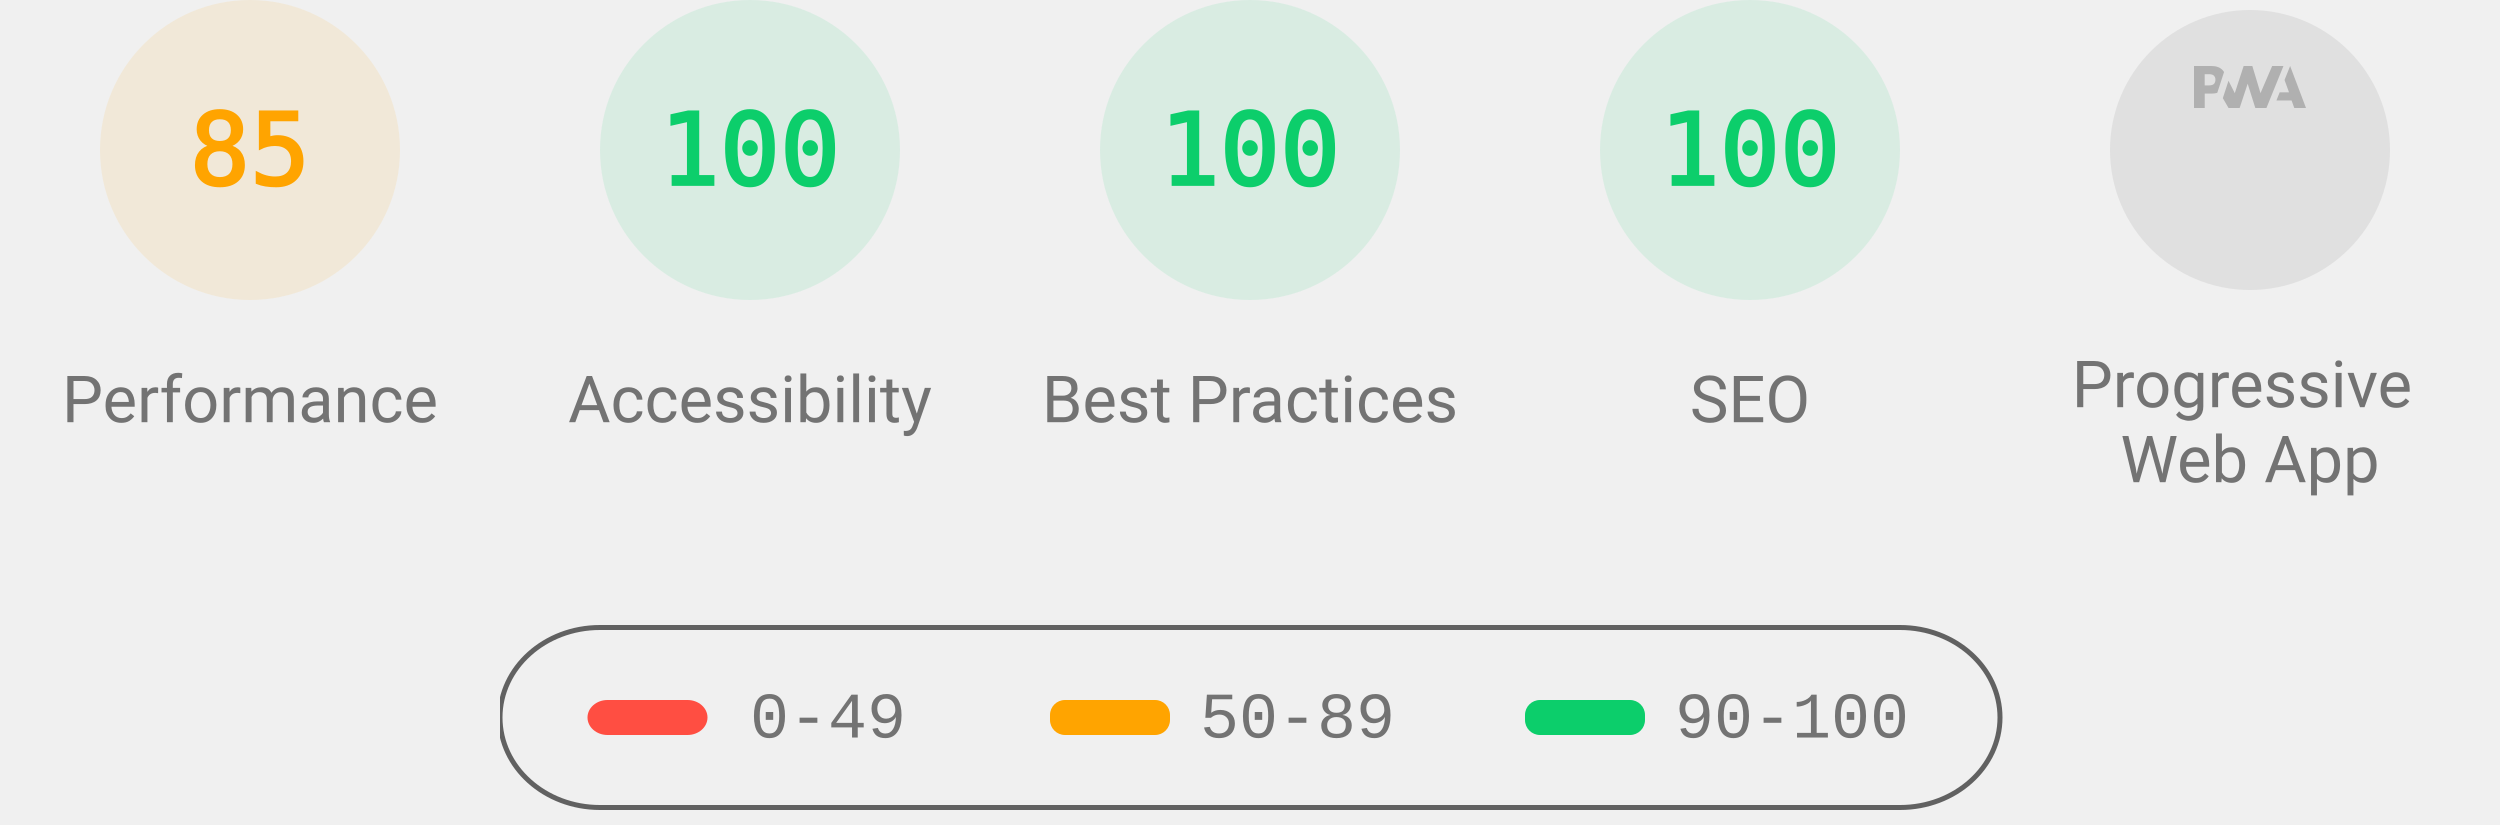
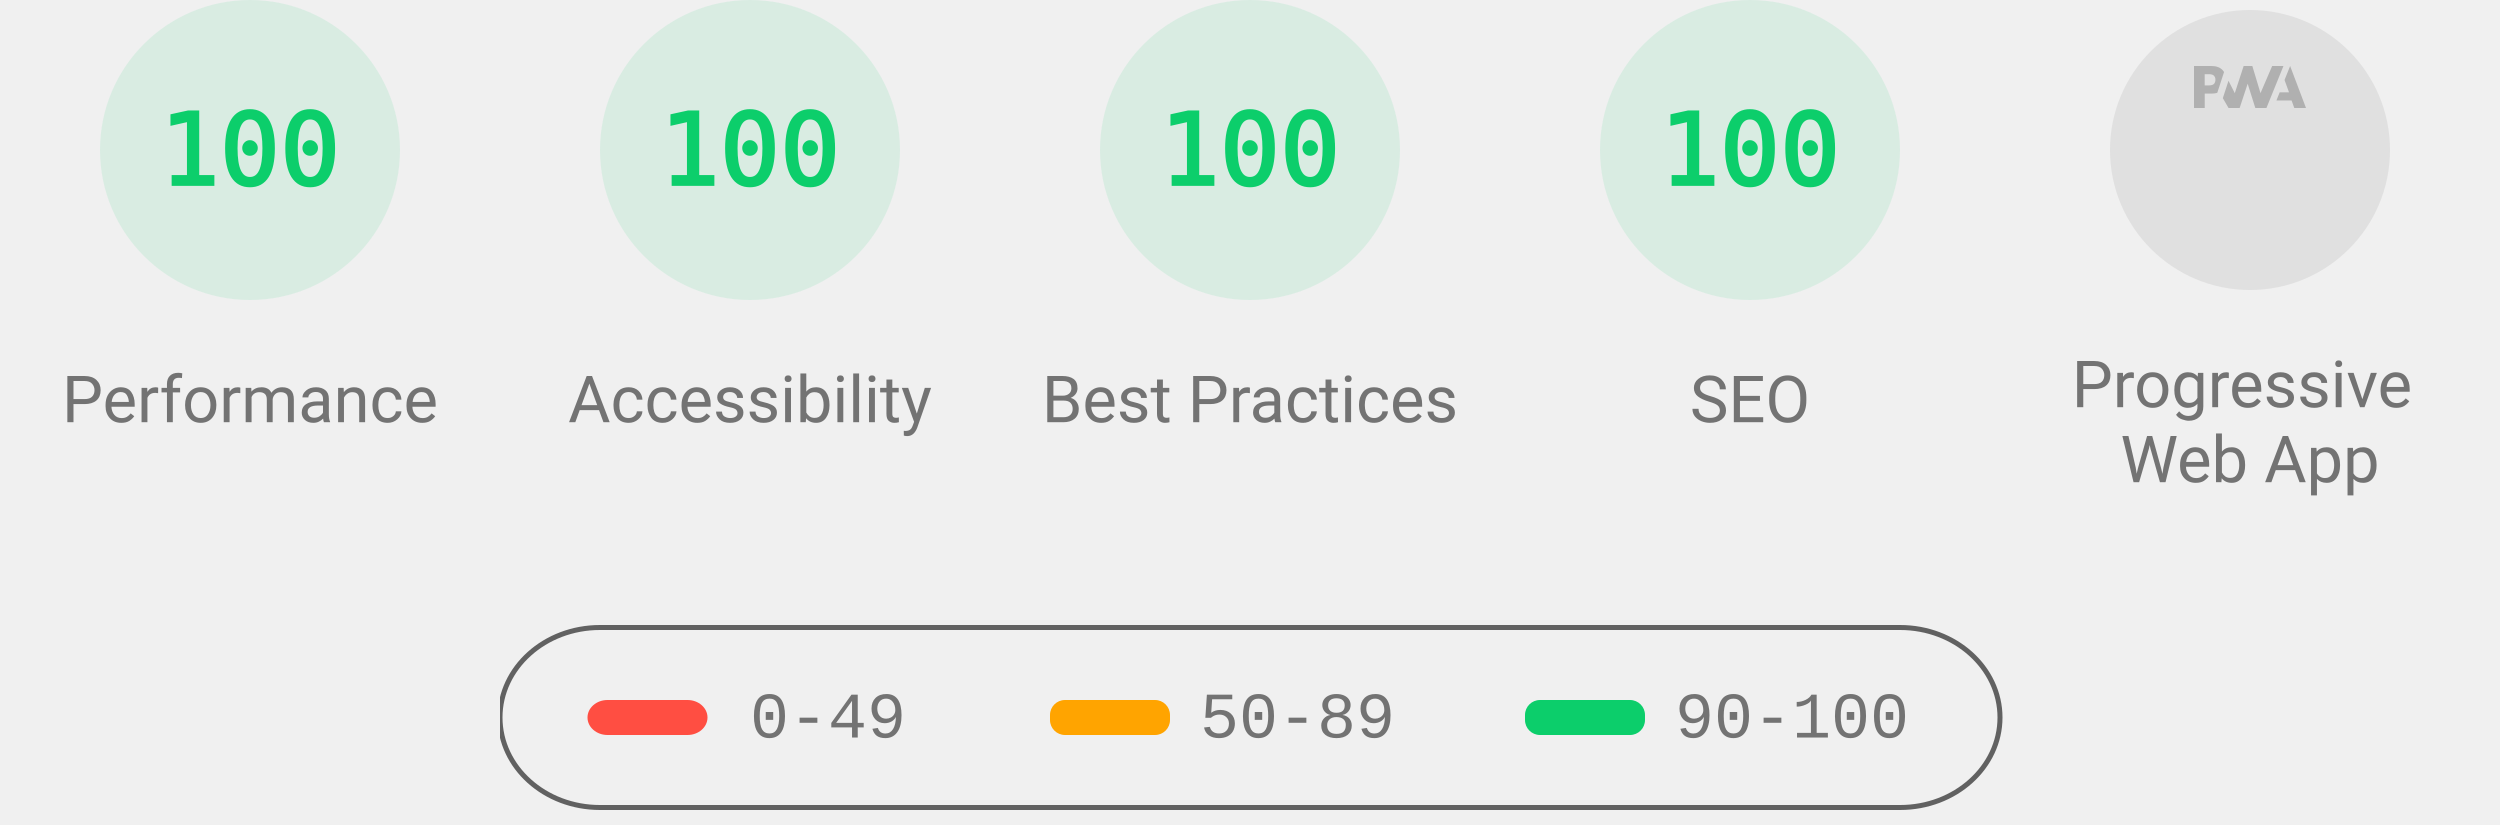
<svg xmlns="http://www.w3.org/2000/svg" class="theme--agnostic" fill="none" width="1000" height="330">
  <style>
			.gauge-base {
				opacity: 0.1
			}

			.gauge-arc {
				fill: none;
				animation-delay: 250ms;
				stroke-linecap: round;
				transform: rotate(-90deg);
				transform-origin: 100px 60px;
				animation: load-gauge 1s ease forwards
			}

			.guage-text {
				font-size: 40px;
				font-family: monospace;
				text-align: center
			}

			.guage-red {
				color: #ff4e42;
				fill: #ff4e42;
				stroke: #ff4e42
			}
			.guage-orange {
				color: #ffa400;
				fill: #ffa400;
				stroke: #ffa400
			}
			.guage-green {
				color: #0cce6b;
				fill: #0cce6b;
				stroke: #0cce6b
			}
			.theme--agnostic .guage-undefined {
				color: #5c5c5c;
				fill: #5c5c5c;
				stroke: #5c5c5c
			}
			.theme--light .guage-undefined {
				color: #1e1e1e;
				fill: #1e1e1e;
				stroke: #1e1e1e
			}
			.theme--dark .guage-undefined {
				color: #f5f5f5;
				fill: #f5f5f5;
				stroke: #f5f5f5
			}

			.guage-title {
				stroke: none;
				font-size: 26px;
				line-height: 26px;
				font-family: Roboto, Halvetica, Arial, sans-serif
			}
			.metric.guage-title {
				font-family: 'Courier New', Courier, monospace
			}
			.theme--agnostic .guage-title {
				color: #737373;
				fill: #737373
			}
			.theme--light .guage-title {
				color: #212121;
				fill: #212121
			}
			.theme--dark .guage-title {
				color: #f5f5f5;
				fill: #f5f5f5
			}

			@keyframes load-gauge {
				from {
					stroke-dasharray: 0 352.858
				}
			}
			.lh-gauge--pwa__disc {
				fill: #e0e0e0
			}
			.lh-gauge--pwa__logo {
				position: relative;
				fill: #b0b0b0
			}
			.lh-gauge--pwa__invisible {
				display: none
			}
			.lh-gauge--pwa__visible {
				display: inline
			}
			.guage-invisible {
				display: none
			}
			.lh-gauge--pwa__logo--primary-color {
				fill: #304ffe
			}
			.theme--agnostic .lh-gauge--pwa__logo--secondary-color {
				fill: #787878
			}
			.theme--light .lh-gauge--pwa__logo--secondary-color {
				fill: #3d3d3d
			}
			.theme--dark .lh-gauge--pwa__logo--secondary-color {
				fill: #d8b6b6
			}
			.theme--light #svg_2 {
				stroke: #00000022
			}
			.theme--agnostic #svg_2 {
				stroke: #616161
			}
			.theme--light #svg_2 {
				stroke: #00000022
			}
			.theme--dark #svg_2 {
				stroke: #f5f5f566
			}
		</style>
-   <svg class="guage-div guage-perf guage-orange" viewBox="0 0 200 200" width="200" height="200" x="0" y="0">
-     <circle class="gauge-base" r="56" cx="100" cy="60" stroke-width="8" />
-     <circle class="gauge-arc guage-arc-1" r="56" cx="100" cy="60" stroke-width="8" style="stroke-dasharray: 299.079, 351.858;" />
-     <text class="guage-text" x="100px" y="60px" alignment-baseline="central" dominant-baseline="central" text-anchor="middle">85</text>
+   <svg class="guage-div guage-perf guage-green" viewBox="0 0 200 200" width="200" height="200" x="0" y="0">
+     <circle class="gauge-base" r="56" cx="100" cy="60" stroke-width="8" />
+     <circle class="gauge-arc guage-arc-1" r="56" cx="100" cy="60" stroke-width="8" style="stroke-dasharray: 351.858, 351.858;" />
+     <text class="guage-text" x="100px" y="60px" alignment-baseline="central" dominant-baseline="central" text-anchor="middle">100</text>
    <text class="guage-title" x="100px" y="160px" alignment-baseline="central" dominant-baseline="central" text-anchor="middle">Performance</text>
  </svg>
  <svg class="guage-div guage-acc guage-green" viewBox="0 0 200 200" width="200" height="200" x="200" y="0">
    <circle class="gauge-base" r="56" cx="100" cy="60" stroke-width="8" />
    <circle class="gauge-arc guage-arc-2" r="56" cx="100" cy="60" stroke-width="8" style="stroke-dasharray: 351.858, 351.858;" />
    <text class="guage-text" x="100px" y="60px" alignment-baseline="central" dominant-baseline="central" text-anchor="middle">100</text>
    <text class="guage-title" x="100px" y="160px" alignment-baseline="central" dominant-baseline="central" text-anchor="middle">Accessibility</text>
  </svg>
  <svg class="guage-div guage-best guage-green" viewBox="0 0 200 200" width="200" height="200" x="400" y="0">
    <circle class="gauge-base" r="56" cx="100" cy="60" stroke-width="8" />
    <circle class="gauge-arc guage-arc-3" r="56" cx="100" cy="60" stroke-width="8" style="stroke-dasharray: 351.858, 351.858;" />
    <text class="guage-text" x="100px" y="60px" alignment-baseline="central" dominant-baseline="central" text-anchor="middle">100</text>
    <text class="guage-title" x="100px" y="160px" alignment-baseline="central" dominant-baseline="central" text-anchor="middle">Best Practices</text>
  </svg>
  <svg class="guage-div guage-seo guage-green" viewBox="0 0 200 200" width="200" height="200" x="600" y="0">
    <circle class="gauge-base" r="56" cx="100" cy="60" stroke-width="8" />
    <circle class="gauge-arc guage-arc-4" r="56" cx="100" cy="60" stroke-width="8" style="stroke-dasharray: 351.858, 351.858;" />
    <text class="guage-text" x="100px" y="60px" alignment-baseline="central" dominant-baseline="central" text-anchor="middle">100</text>
    <text class="guage-title" x="100px" y="160px" alignment-baseline="central" dominant-baseline="central" text-anchor="middle">SEO</text>
  </svg>
  <svg class="guage-div guage-pwa " viewBox="0 0 200 200" width="200" height="200" x="800" y="0">
    <svg viewBox="0 0 60 60" width="112" height="112" x="44" y="4">
      <defs>
        <linearGradient id="lh-gauge--pwa__check-circle__gradient-0" x1="50%" y1="0%" x2="50%" y2="100%">
          <stop stop-color="#00C852" offset="0%" />
          <stop stop-color="#009688" offset="100%" />
        </linearGradient>
        <linearGradient id="lh-gauge--pwa__installable__shadow-gradient-0" x1="76.056%" x2="24.111%" y1="82.995%" y2="24.735%">
          <stop stop-color="#A5D6A7" offset="0%" />
          <stop stop-color="#80CBC4" offset="100%" />
        </linearGradient>
        <linearGradient id="lh-gauge--pwa__fast-reliable__shadow-gradient-0" x1="76.056%" y1="82.995%" x2="25.678%" y2="26.493%">
          <stop stop-color="#64B5F6" offset="0%" />
          <stop stop-color="#2979FF" offset="100%" />
        </linearGradient>
        <g id="lh-gauge--pwa__fast-reliable-badge-0">
          <circle fill="#FFFFFF" cx="10" cy="10" r="10" />
          <path fill="#304FFE" d="M10 3.58l5.25 2.34v3.5c0 3.23-2.24 6.26-5.25 7-3.01-.74-5.25-3.77-5.25-7v-3.5L10 3.58zm-.47 10.74l2.76-4.83.03-.07c.04-.08 0-.24-.22-.24h-1.64l.47-3.26h-.47l-2.7 4.77c-.02.01.05-.1-.04.05-.09.16-.1.31.18.31h1.63l-.47 3.27h.47z" />
        </g>
        <g id="lh-gauge--pwa__installable-badge-0">
          <circle fill="#FFFFFF" cx="10" cy="10" r="10" />
          <path fill="#009688" d="M10 4.167A5.835 5.835 0 0 0 4.167 10 5.835 5.835 0 0 0 10 15.833 5.835 5.835 0 0 0 15.833 10 5.835 5.835 0 0 0 10 4.167zm2.917 6.416h-2.334v2.334H9.417v-2.334H7.083V9.417h2.334V7.083h1.166v2.334h2.334v1.166z" />
        </g>
      </defs>
      <g stroke="none" fill-rule="nonzero">
        <circle class="lh-gauge--pwa__disc" cx="30" cy="30" r="30" />
        <g class="lh-gauge--pwa__logo">
          <path d="M35.66 19.39l.7-1.75h2L37.4 15 38.6 12l3.4 9h-2.51l-.58-1.61z" />
          <path d="M33.52 21l3.65-9h-2.42l-2.5 5.82L30.5 12h-1.86l-1.9 5.82-1.35-2.65-1.21 3.72L25.4 21h2.38l1.72-5.2 1.64 5.2z" />
          <path fill-rule="nonzero" d="M20.3 17.91h1.48c.45 0 .85-.05 1.2-.15l.39-1.18 1.07-3.3a2.64 2.64 0 0 0-.28-.37c-.55-.6-1.36-.91-2.42-.91H18v9h2.3V17.9zm1.96-3.84c.22.22.33.5.33.87 0 .36-.1.65-.29.87-.2.23-.59.35-1.15.35h-.86v-2.41h.87c.52 0 .89.1 1.1.32z" />
        </g>
        <rect class="lh-gauge--pwa__component lh-gauge--pwa__na-line lh-gauge--pwa__invisible" fill="#FFFFFF" x="20" y="32" width="20" height="4" rx="2" />
        <g class="lh-gauge--pwa__component lh-gauge--pwa__fast-reliable-badge lh-gauge--pwa__invisible" transform="translate(20, 29)">
          <path fill="url(#lh-gauge--pwa__fast-reliable__shadow-gradient-0)" d="M33.63 19.49A30 30 0 0 1 16.2 30.36L3 17.14 17.14 3l16.49 16.49z" />
          <use href="#lh-gauge--pwa__fast-reliable-badge-0" />
        </g>
        <g class="lh-gauge--pwa__component lh-gauge--pwa__installable-badge lh-gauge--pwa__invisible" transform="translate(20, 29)">
          <path fill="url(#lh-gauge--pwa__installable__shadow-gradient-0)" d="M33.629 19.487c-4.272 5.453-10.391 9.39-17.415 10.869L3 17.142 17.142 3 33.63 19.487z" />
          <use href="#lh-gauge--pwa__installable-badge-0" />
        </g>
        <g class="lh-gauge--pwa__component lh-gauge--pwa__fast-reliable-installable-badges lh-gauge--pwa__invisible">
          <g transform="translate(8, 29)">
            <path fill="url(#lh-gauge--pwa__fast-reliable__shadow-gradient-0)" d="M16.321 30.463L3 17.143 17.142 3l22.365 22.365A29.864 29.864 0 0 1 22 31c-1.942 0-3.84-.184-5.679-.537z" />
            <use href="#lh-gauge--pwa__fast-reliable-badge-0" />
          </g>
          <g transform="translate(32, 29)">
            <path fill="url(#lh-gauge--pwa__installable__shadow-gradient-0)" d="M25.982 11.84a30.107 30.107 0 0 1-13.08 15.203L3 17.143 17.142 3l8.84 8.84z" />
            <use href="#lh-gauge--pwa__installable-badge-0" />
          </g>
        </g>
        <g class="lh-gauge--pwa__component lh-gauge--pwa__check-circle lh-gauge--pwa__invisible" transform="translate(18, 28)">
          <circle fill="#FFFFFF" cx="12" cy="12" r="12" />
          <path fill="url(#lh-gauge--pwa__check-circle__gradient-0)" d="M12 2a10 10 0 1 0 0 20 10 10 0 0 0 0-20zm-2 15l-5-5 1.41-1.41L10 14.17l7.59-7.59L19 8l-9 9z" />
        </g>
      </g>
    </svg>
    <text class="guage-title" y="160px" alignment-baseline="central" dominant-baseline="central" text-anchor="middle">
      <tspan x="100px" dy="-6px">Progressive</tspan>
      <tspan x="100px" dy="30px">Web App</tspan>
    </text>
  </svg>
  <svg width="604" height="76" x="200" y="250">
    <g>
      <rect fill="none" id="canvas_background" height="80" width="604" y="-1" x="-1" />
      <g display="none" overflow="visible" y="0" x="0" height="100%" width="100%" id="canvasGrid">
        <rect fill="url(#gridpattern)" stroke-width="0" y="0" x="0" height="100%" width="100%" />
      </g>
    </g>
    <g>
      <rect fill-opacity="0" stroke-width="2" rx="40" id="svg_2" height="72" width="600" y="1" x="0" fill="#000000" />
      <rect stroke="#000" rx="8" id="svg_3" height="14" width="48" y="30" x="35" stroke-opacity="null" stroke-width="0" fill="#ff4e42" />
      <rect stroke="#000" rx="6" id="svg_4" height="14" width="48" y="30" x="220" stroke-opacity="null" stroke-width="0" fill="#ffa400" />
      <rect stroke="#000" rx="6" id="svg_5" height="14" width="48" y="30" x="410" stroke-opacity="null" stroke-width="0" fill="#0cce6b" />
      <text class="metric guage-title" xml:space="preserve" text-anchor="start" font-size="26" id="svg_6" y="45" x="100" stroke-opacity="null" stroke-width="0" stroke="#000">0-49</text>
      <text class="metric guage-title" xml:space="preserve" text-anchor="start" font-size="26" id="svg_7" y="45" x="280" stroke-opacity="null" stroke-width="0" stroke="#000">50-89</text>
      <text class="metric guage-title" xml:space="preserve" text-anchor="start" font-size="26" id="svg_8" y="45" x="470" stroke-opacity="null" stroke-width="0" stroke="#000">90-100</text>
    </g>
  </svg>
</svg>
